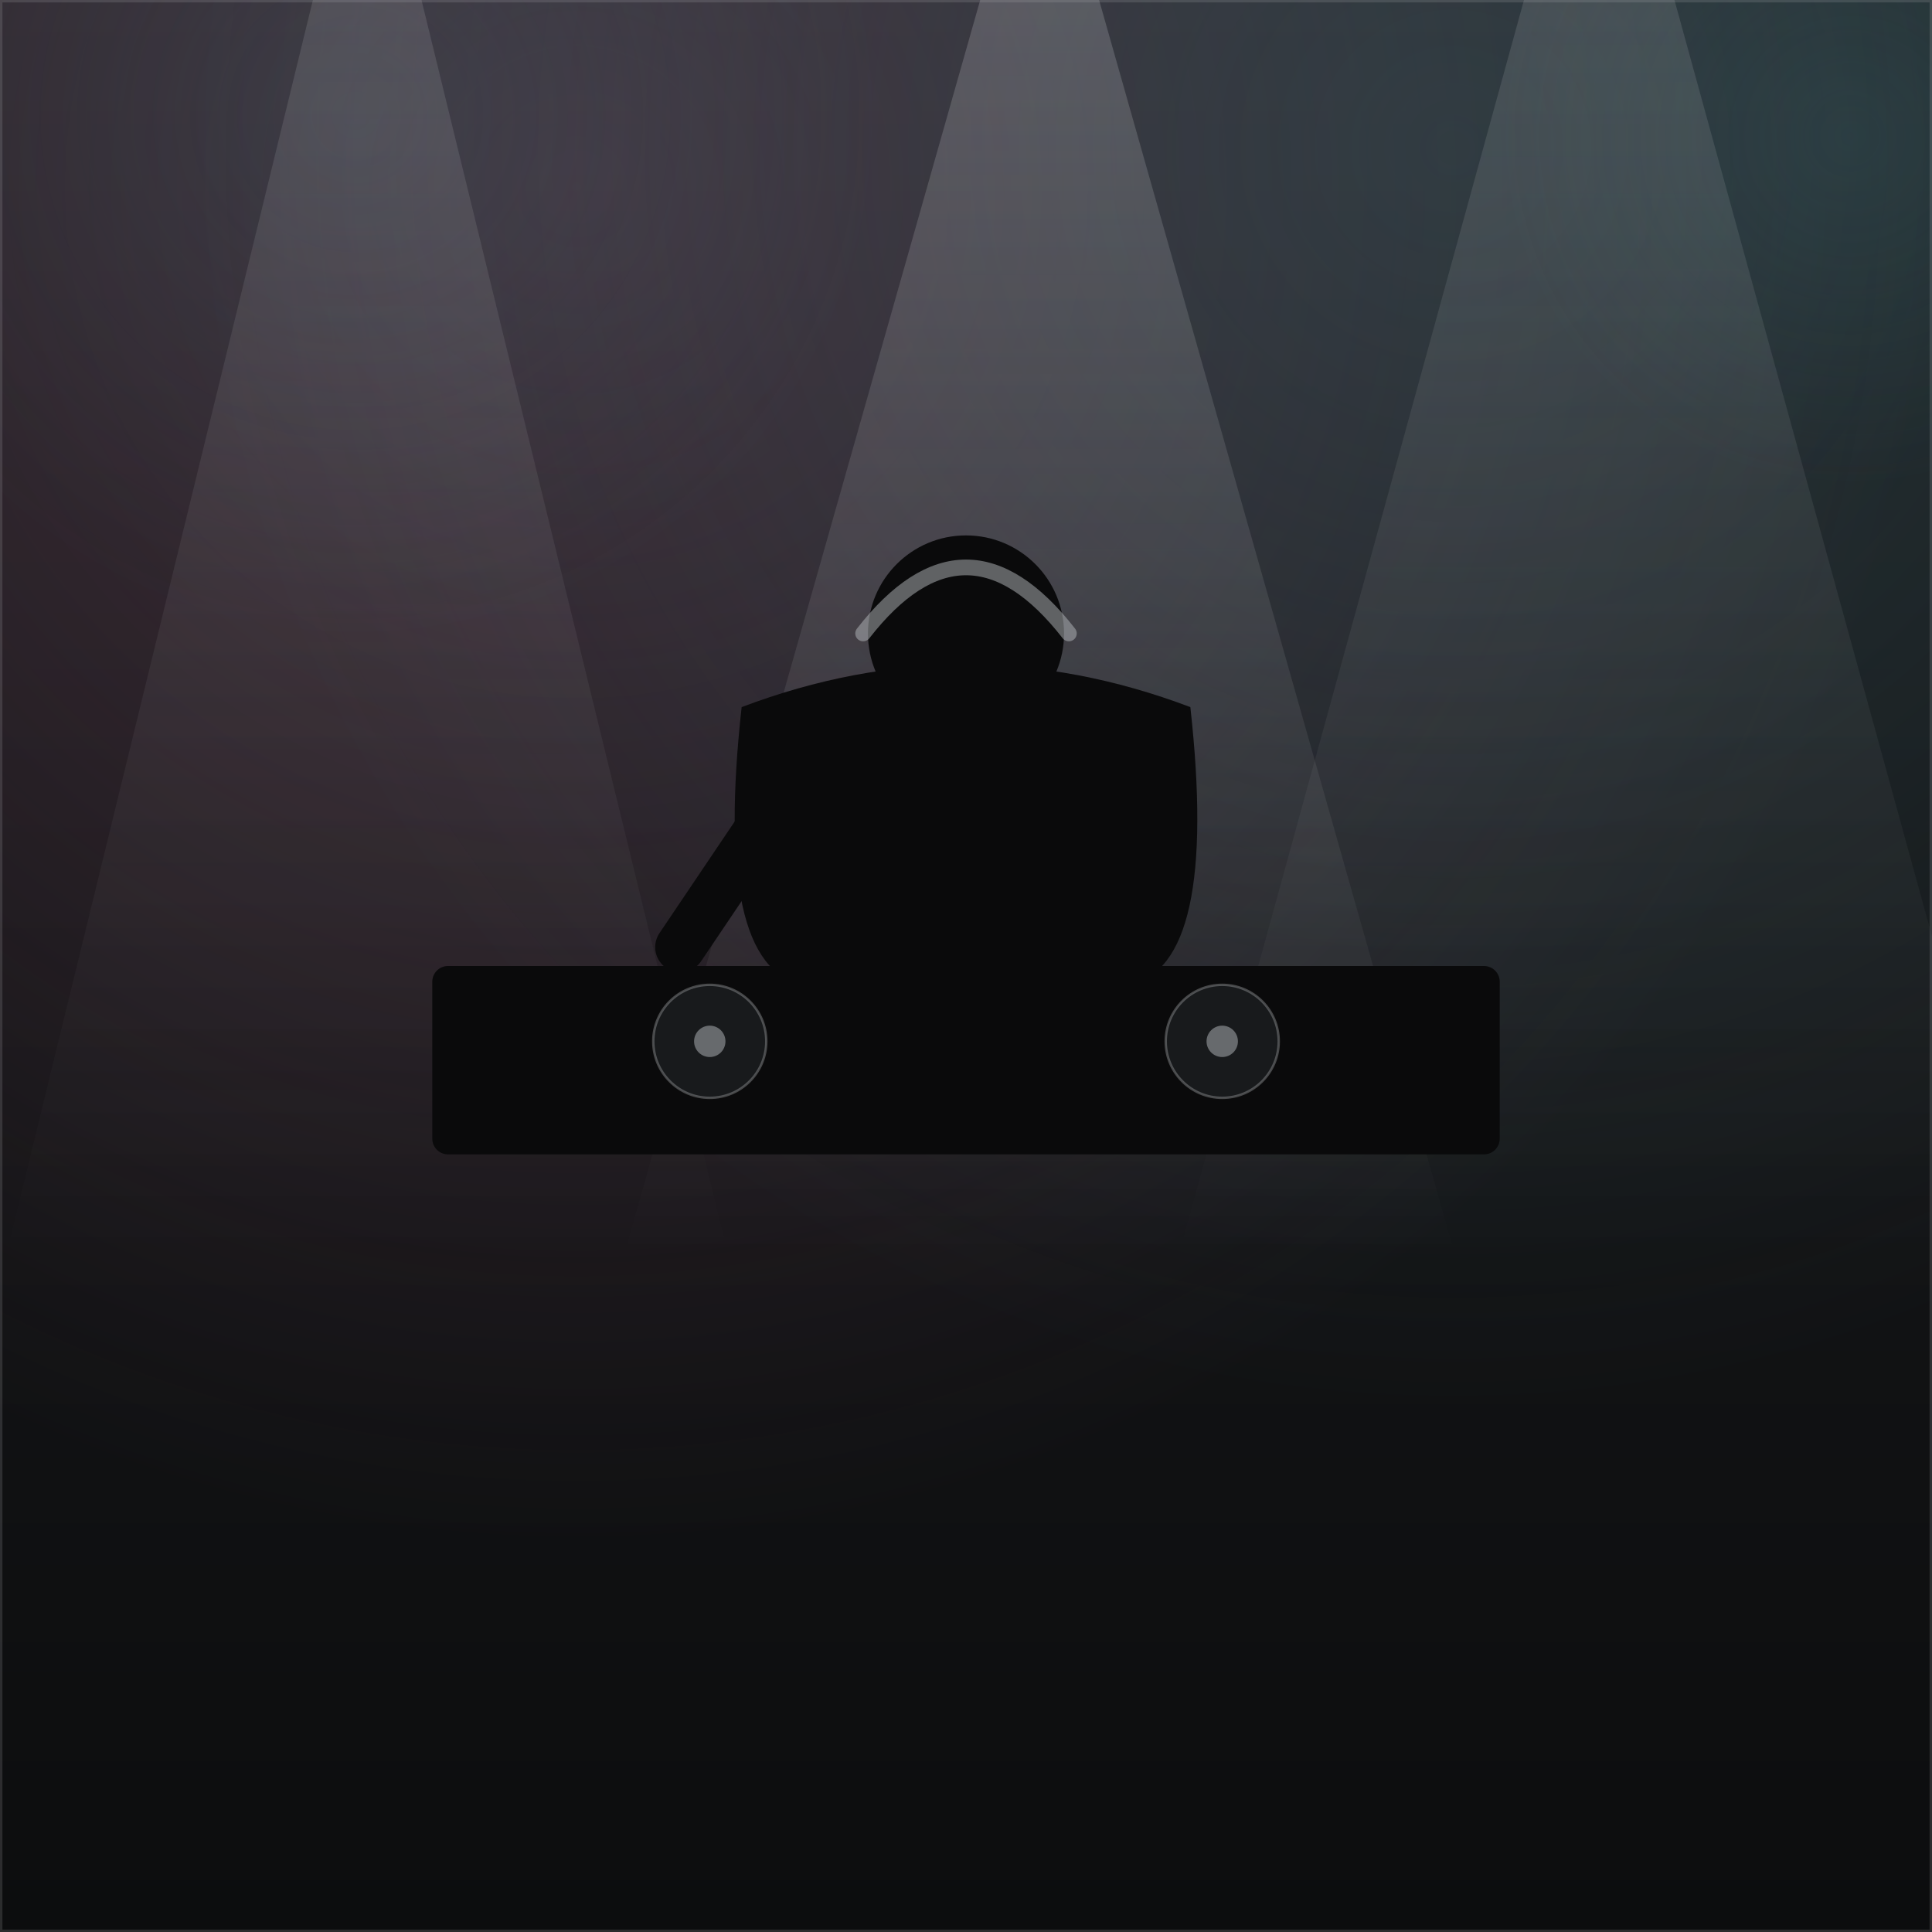
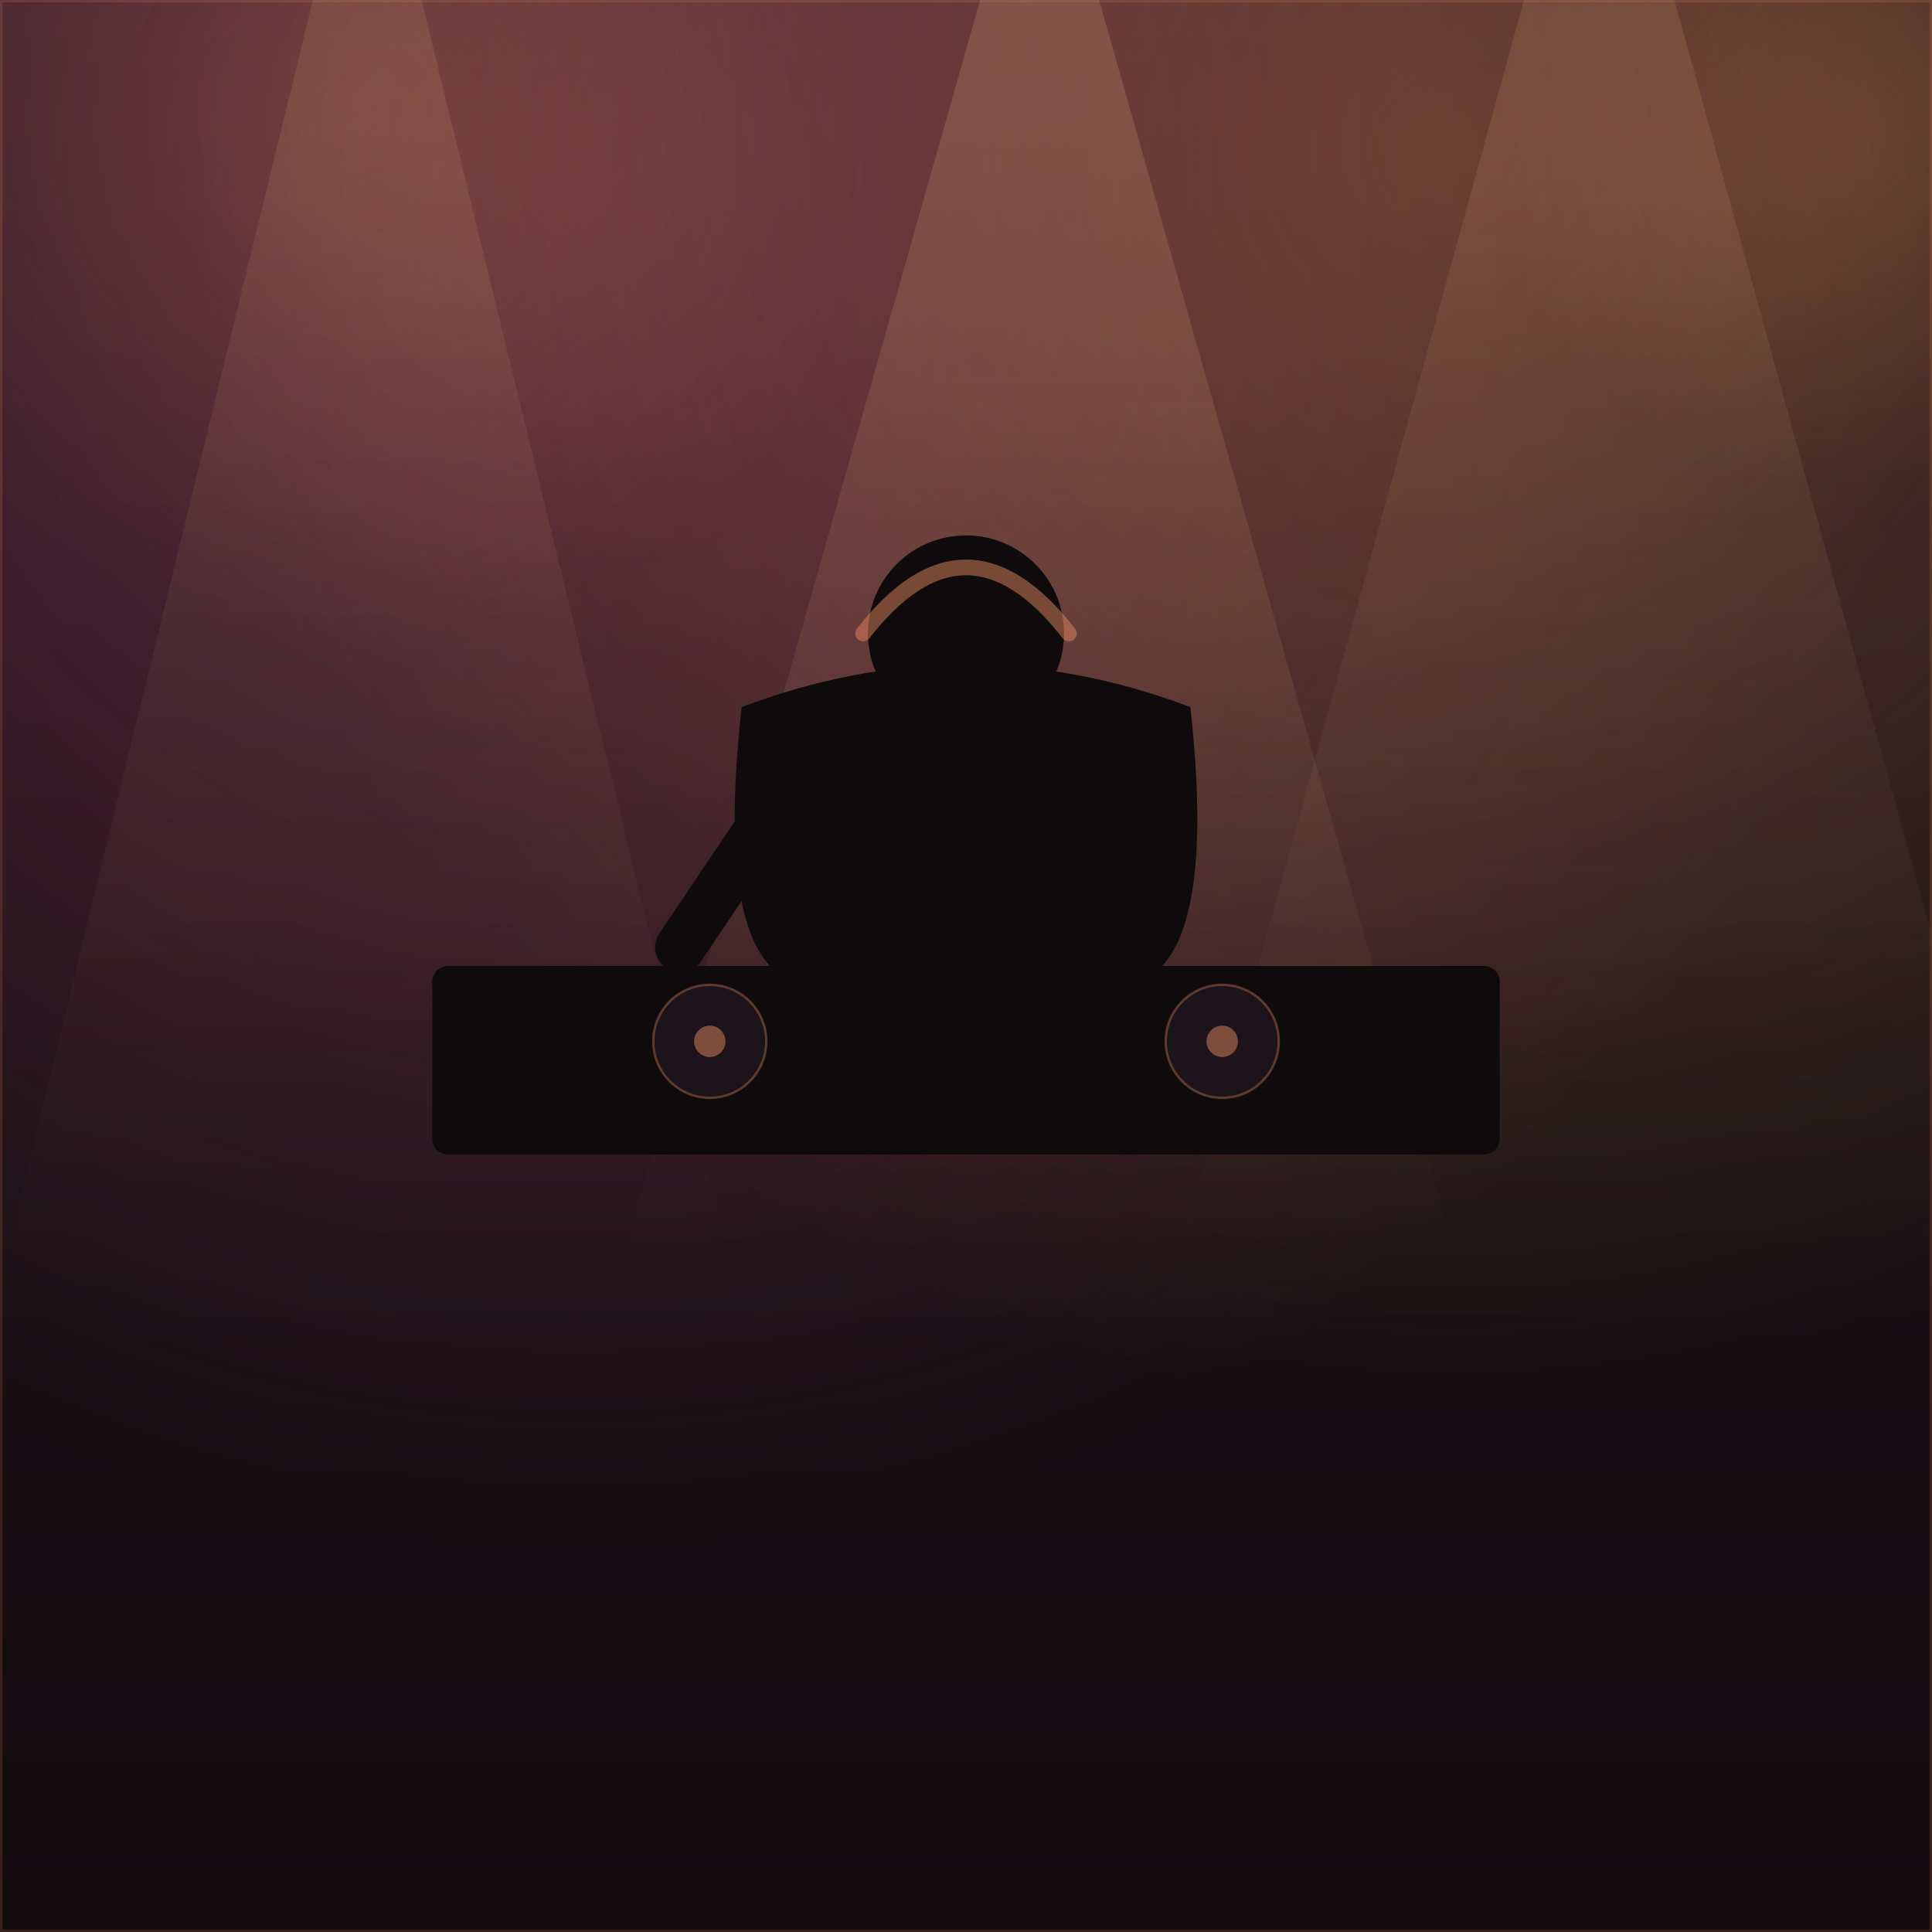
<svg xmlns="http://www.w3.org/2000/svg" viewBox="0 0 800 800" width="800" height="800">
  <defs>
    <filter id="soft">
      <feGaussianBlur stdDeviation="1.1" />
    </filter>
    <filter id="softer">
      <feGaussianBlur stdDeviation="2.4" />
    </filter>
    <radialGradient id="glowM" cx="30%" cy="10%" r="70%">
-       <stop offset="0%" stop-color="#7A4A63" stop-opacity="0.4" />
-       <stop offset="100%" stop-color="#7A4A63" stop-opacity="0" />
+       <stop offset="0%" stop-color="#B54A6E" stop-opacity="0.4" />
+       <stop offset="100%" stop-color="#B54A6E" stop-opacity="0" />
    </radialGradient>
    <radialGradient id="glowC" cx="75%" cy="8%" r="65%">
-       <stop offset="0%" stop-color="#3E6B72" stop-opacity="0.32" />
-       <stop offset="100%" stop-color="#3E6B72" stop-opacity="0" />
+       <stop offset="0%" stop-color="#D98B4A" stop-opacity="0.32" />
+       <stop offset="100%" stop-color="#D98B4A" stop-opacity="0" />
    </radialGradient>
    <linearGradient id="bg" x1="0%" y1="0%" x2="0%" y2="100%">
-       <stop offset="0%" stop-color="#1F2124" />
-       <stop offset="45%" stop-color="#151618" />
-       <stop offset="100%" stop-color="#0C0D0E" />
+       <stop offset="0%" stop-color="#241720" />
+       <stop offset="45%" stop-color="#1B1116" />
+       <stop offset="100%" stop-color="#120B0E" />
    </linearGradient>
  </defs>
  <rect width="800" height="800" fill="url(#bg)" />
  <rect width="800" height="800" fill="url(#glowM)" />
  <rect width="800" height="800" fill="url(#glowC)" />
  <defs>
    <radialGradient id="haze0766" cx="50%" cy="50%" r="50%">
-       <stop offset="0%" stop-color="#3E6B72" stop-opacity="0.22" />
-       <stop offset="100%" stop-color="#3E6B72" stop-opacity="0" />
+       <stop offset="0%" stop-color="#D98B4A" stop-opacity="0.22" />
+       <stop offset="100%" stop-color="#D98B4A" stop-opacity="0" />
    </radialGradient>
  </defs>
  <circle cx="766.6" cy="56.1" r="146.6" fill="url(#haze0766)" />
  <defs>
    <radialGradient id="haze1147" cx="50%" cy="50%" r="50%">
-       <stop offset="0%" stop-color="#3E6B72" stop-opacity="0.22" />
-       <stop offset="100%" stop-color="#3E6B72" stop-opacity="0" />
+       <stop offset="0%" stop-color="#D98B4A" stop-opacity="0.22" />
+       <stop offset="100%" stop-color="#D98B4A" stop-opacity="0" />
    </radialGradient>
  </defs>
  <circle cx="147.4" cy="48.2" r="217.0" fill="url(#haze1147)" />
  <defs>
    <linearGradient id="beam0152" x1="0" y1="0" x2="0" y2="1">
-       <stop offset="0%" stop-color="#E4E5E7" stop-opacity="0.14" />
-       <stop offset="100%" stop-color="#E4E5E7" stop-opacity="0" />
+       <stop offset="0%" stop-color="#F3B98C" stop-opacity="0.14" />
+       <stop offset="100%" stop-color="#F3B98C" stop-opacity="0" />
    </linearGradient>
  </defs>
  <polygon points="136.9,-30 167.2,-30 301.6,520.0 2.5,520.0" fill="url(#beam0152)" />
  <defs>
    <linearGradient id="beam1430" x1="0" y1="0" x2="0" y2="1">
-       <stop offset="0%" stop-color="#E4E5E7" stop-opacity="0.21" />
-       <stop offset="100%" stop-color="#E4E5E7" stop-opacity="0" />
+       <stop offset="0%" stop-color="#F3B98C" stop-opacity="0.21" />
+       <stop offset="100%" stop-color="#F3B98C" stop-opacity="0" />
    </linearGradient>
  </defs>
  <polygon points="414.4,-30 446.6,-30 602.6,520.0 258.3,520.0" fill="url(#beam1430)" />
  <defs>
    <linearGradient id="beam2662" x1="0" y1="0" x2="0" y2="1">
-       <stop offset="0%" stop-color="#E4E5E7" stop-opacity="0.14" />
-       <stop offset="100%" stop-color="#E4E5E7" stop-opacity="0" />
+       <stop offset="0%" stop-color="#F3B98C" stop-opacity="0.14" />
+       <stop offset="100%" stop-color="#F3B98C" stop-opacity="0" />
    </linearGradient>
  </defs>
  <polygon points="639.3,-30 685.1,-30 836.4,520.0 488.0,520.0" fill="url(#beam2662)" />
-   <rect x="179.0" y="400.0" width="442.0" height="78.0" rx="6.5" fill="#0A0A0B" />
-   <circle cx="293.9" cy="431.2" r="23.4" fill="#1F2124" fill-opacity="0.7" stroke="#B7BABE" stroke-opacity="0.35" />
-   <circle cx="293.9" cy="431.2" r="6.5" fill="#B7BABE" fill-opacity="0.5" />
-   <circle cx="506.1" cy="431.2" r="23.4" fill="#1F2124" fill-opacity="0.7" stroke="#B7BABE" stroke-opacity="0.35" />
-   <circle cx="506.1" cy="431.2" r="6.5" fill="#B7BABE" fill-opacity="0.5" />
-   <path d="M307.1,292.8 Q295.2,400.0 332.4,407.8 L467.6,407.8 Q504.8,400.0 492.9,292.8 Q400.0,257.6 307.1,292.8 Z" fill="#0A0A0B" />
-   <circle cx="400.0" cy="262.3" r="40.6" fill="#0A0A0B" />
-   <path d="M357.4,262.3 Q400.0,207.6 442.6,262.3" stroke="#B7BABE" stroke-opacity="0.5" stroke-width="6.5" fill="none" stroke-linecap="round" />
-   <path d="M329.0,322.0 L281.7,392.2" stroke="#0A0A0B" stroke-width="20.8" stroke-linecap="round" />
-   <rect x="0.5" y="0.5" width="799" height="799" fill="none" stroke="#B7BABE" stroke-opacity="0.18" />
+   <rect x="179.0" y="400.0" width="442.0" height="78.0" rx="6.5" fill="#0F0A0C" />
+   <circle cx="293.9" cy="431.2" r="23.4" fill="#241720" fill-opacity="0.7" stroke="#E2895E" stroke-opacity="0.35" />
+   <circle cx="293.9" cy="431.2" r="6.5" fill="#E2895E" fill-opacity="0.5" />
+   <circle cx="506.1" cy="431.2" r="23.4" fill="#241720" fill-opacity="0.7" stroke="#E2895E" stroke-opacity="0.35" />
+   <circle cx="506.1" cy="431.2" r="6.5" fill="#E2895E" fill-opacity="0.5" />
+   <path d="M307.1,292.8 Q295.2,400.0 332.4,407.8 L467.6,407.8 Q504.8,400.0 492.9,292.8 Q400.0,257.6 307.1,292.8 Z" fill="#0F0A0C" />
+   <circle cx="400.0" cy="262.3" r="40.6" fill="#0F0A0C" />
+   <path d="M357.4,262.3 Q400.0,207.6 442.6,262.3" stroke="#E2895E" stroke-opacity="0.5" stroke-width="6.5" fill="none" stroke-linecap="round" />
+   <path d="M329.0,322.0 L281.7,392.2" stroke="#0F0A0C" stroke-width="20.8" stroke-linecap="round" />
+   <rect x="0.5" y="0.5" width="799" height="799" fill="none" stroke="#E2895E" stroke-opacity="0.18" />
</svg>
